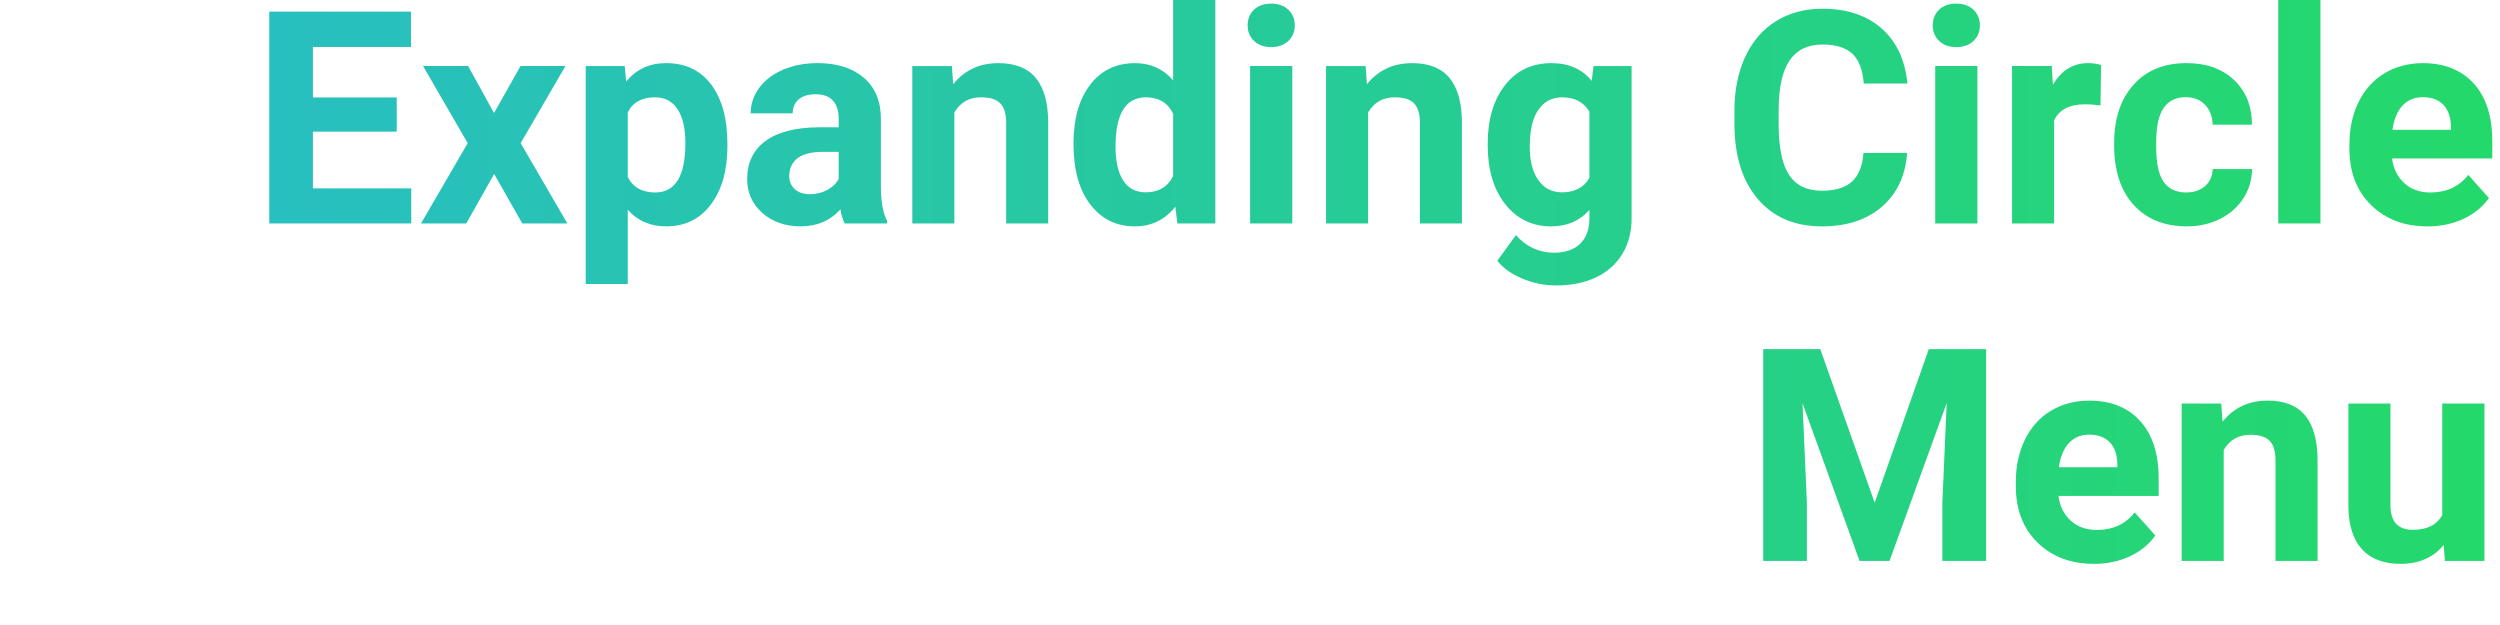
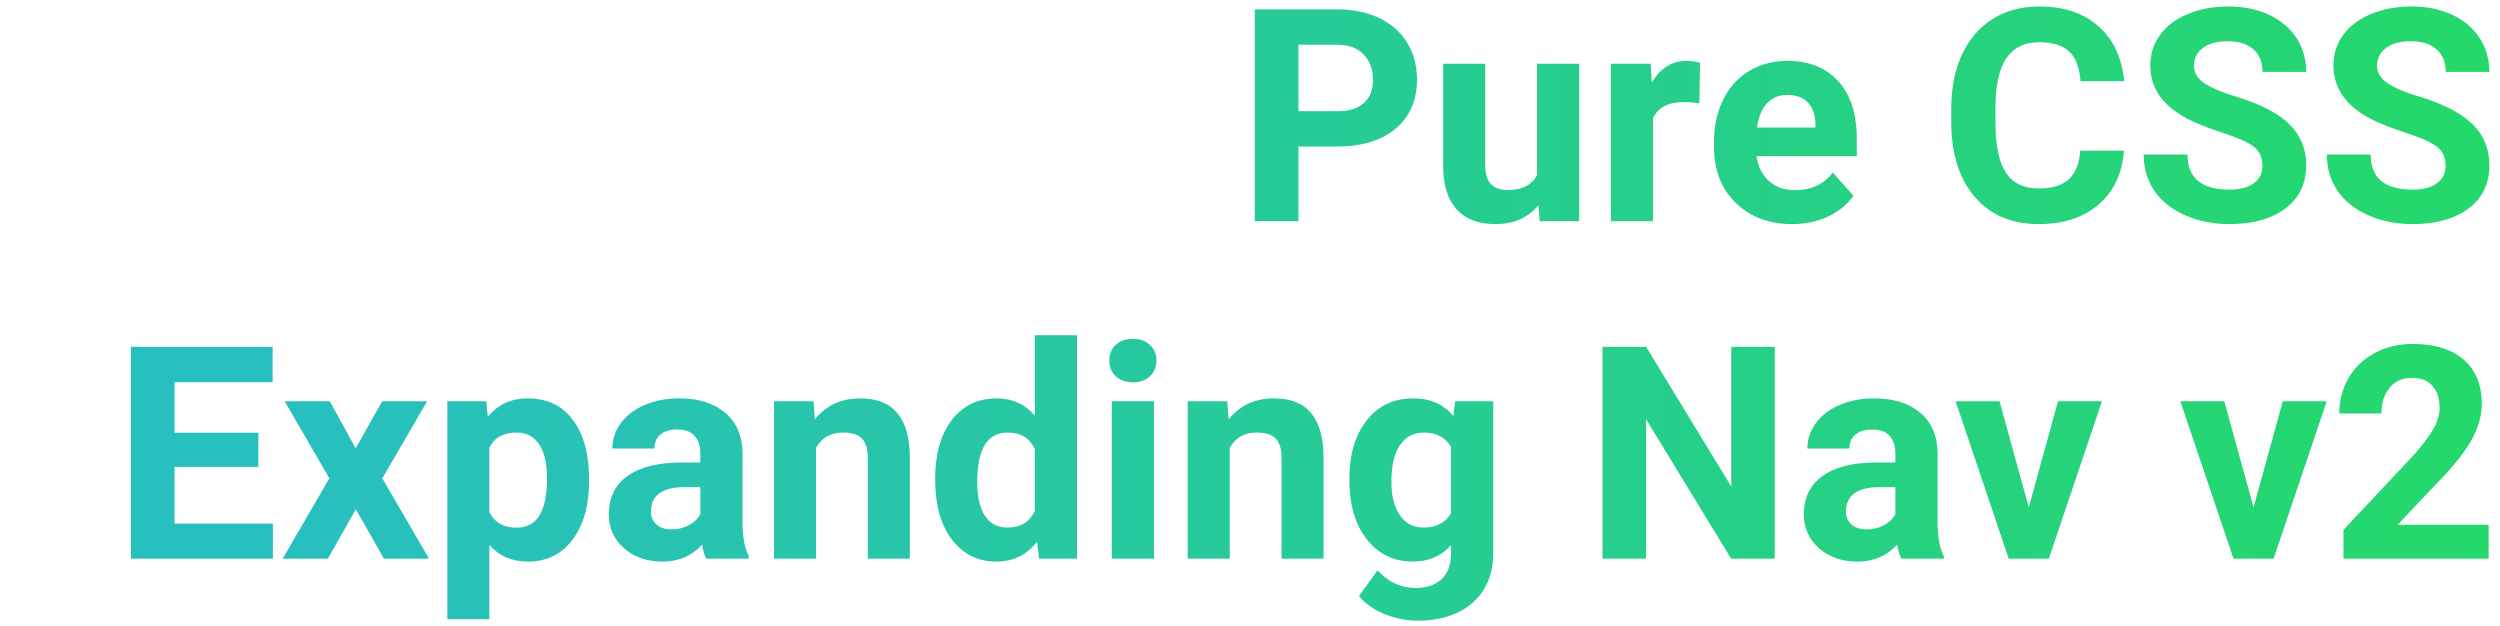
- <svg xmlns="http://www.w3.org/2000/svg" width="100%" height="100%" viewBox="0 0 300 75" version="1.1" xml:space="preserve" style="fill-rule:evenodd;clip-rule:evenodd;stroke-linejoin:round;stroke-miterlimit:1.414;">
-   <g transform="matrix(0.446932,0,0,0.446932,-529.459,-874.894)">
-     <path d="M1291.17,1992.9l-22.5,0l0,15.235l26.406,0l0,9.414l-38.125,0l0,-56.875l38.047,0l0,9.492l-26.328,0l0,13.555l22.5,0l0,9.179Z" style="fill:url(#_Linear1);fill-rule:nonzero;" />
-     <path d="M1317.3,1987.9l7.109,-12.617l12.07,0l-12.031,20.703l12.539,21.563l-12.109,0l-7.539,-13.281l-7.5,13.281l-12.149,0l12.539,-21.563l-11.992,-20.703l12.109,0l6.954,12.617Z" style="fill:url(#_Linear2);fill-rule:nonzero;" />
-     <path d="M1379.96,1996.81c0,6.51 -1.478,11.725 -4.434,15.644c-2.956,3.92 -6.946,5.879 -11.972,5.879c-4.271,0 -7.722,-1.484 -10.352,-4.453l0,19.922l-11.289,0l0,-58.516l10.469,0l0.39,4.141c2.735,-3.281 6.302,-4.922 10.703,-4.922c5.209,0 9.258,1.927 12.149,5.781c2.89,3.854 4.336,9.167 4.336,15.938l0,0.586Zm-11.289,-0.821c0,-3.932 -0.697,-6.966 -2.09,-9.101c-1.393,-2.136 -3.418,-3.203 -6.074,-3.203c-3.542,0 -5.977,1.354 -7.305,4.062l0,17.305c1.38,2.786 3.841,4.18 7.383,4.18c5.39,0 8.086,-4.414 8.086,-13.243Z" style="fill:url(#_Linear3);fill-rule:nonzero;" />
-     <path d="M1411.44,2017.55c-0.521,-1.016 -0.898,-2.279 -1.133,-3.789c-2.734,3.047 -6.289,4.57 -10.664,4.57c-4.14,0 -7.571,-1.198 -10.293,-3.594c-2.721,-2.395 -4.082,-5.416 -4.082,-9.062c0,-4.479 1.66,-7.917 4.981,-10.313c3.32,-2.395 8.118,-3.606 14.394,-3.632l5.196,0l0,-2.422c0,-1.953 -0.502,-3.516 -1.504,-4.688c-1.003,-1.172 -2.585,-1.758 -4.746,-1.758c-1.901,0 -3.392,0.456 -4.473,1.368c-1.081,0.911 -1.621,2.161 -1.621,3.75l-11.289,0c0,-2.448 0.755,-4.714 2.265,-6.797c1.511,-2.084 3.646,-3.718 6.407,-4.903c2.76,-1.185 5.859,-1.777 9.297,-1.777c5.208,0 9.342,1.309 12.402,3.926c3.06,2.617 4.59,6.295 4.59,11.035l0,18.32c0.026,4.011 0.586,7.045 1.679,9.102l0,0.664l-11.406,0Zm-9.336,-7.852c1.667,0 3.203,-0.371 4.61,-1.113c1.406,-0.742 2.448,-1.738 3.125,-2.988l0,-7.266l-4.219,0c-5.651,0 -8.659,1.953 -9.024,5.86l-0.039,0.664c0,1.406 0.495,2.565 1.485,3.476c0.989,0.912 2.343,1.367 4.062,1.367Z" style="fill:url(#_Linear4);fill-rule:nonzero;" />
-     <path d="M1440.23,1975.29l0.352,4.883c3.021,-3.776 7.07,-5.664 12.148,-5.664c4.479,0 7.813,1.315 10,3.945c2.188,2.631 3.308,6.563 3.36,11.797l0,27.305l-11.289,0l0,-27.031c0,-2.396 -0.521,-4.134 -1.563,-5.215c-1.042,-1.081 -2.773,-1.621 -5.195,-1.621c-3.177,0 -5.56,1.354 -7.149,4.062l0,29.805l-11.289,0l0,-42.266l10.625,0Z" style="fill:url(#_Linear5);fill-rule:nonzero;" />
-     <path d="M1472.88,1996.11c0,-6.589 1.478,-11.836 4.434,-15.743c2.956,-3.906 6.999,-5.859 12.129,-5.859c4.115,0 7.513,1.536 10.195,4.609l0,-21.562l11.328,0l0,60l-10.195,0l-0.547,-4.492c-2.812,3.515 -6.432,5.273 -10.859,5.273c-4.974,0 -8.965,-1.959 -11.973,-5.879c-3.008,-3.919 -4.512,-9.368 -4.512,-16.347Zm11.29,0.82c0,3.958 0.69,6.992 2.07,9.101c1.38,2.11 3.385,3.165 6.015,3.165c3.49,0 5.951,-1.472 7.383,-4.415l0,-16.679c-1.406,-2.943 -3.841,-4.414 -7.304,-4.414c-5.443,0 -8.164,4.414 -8.164,13.242Z" style="fill:url(#_Linear6);fill-rule:nonzero;" />
-     <path d="M1531.63,2017.55l-11.328,0l0,-42.266l11.328,0l0,42.266Zm-11.992,-53.203c0,-1.693 0.567,-3.086 1.7,-4.18c1.132,-1.094 2.675,-1.641 4.628,-1.641c1.928,0 3.464,0.547 4.61,1.641c1.146,1.094 1.719,2.487 1.719,4.18c0,1.719 -0.58,3.125 -1.739,4.219c-1.159,1.093 -2.689,1.64 -4.59,1.64c-1.901,0 -3.431,-0.547 -4.589,-1.64c-1.159,-1.094 -1.739,-2.5 -1.739,-4.219Z" style="fill:url(#_Linear7);fill-rule:nonzero;" />
-     <path d="M1551.32,1975.29l0.352,4.883c3.02,-3.776 7.07,-5.664 12.148,-5.664c4.479,0 7.812,1.315 10,3.945c2.187,2.631 3.307,6.563 3.359,11.797l0,27.305l-11.289,0l0,-27.031c0,-2.396 -0.521,-4.134 -1.562,-5.215c-1.042,-1.081 -2.774,-1.621 -5.196,-1.621c-3.177,0 -5.559,1.354 -7.148,4.062l0,29.805l-11.289,0l0,-42.266l10.625,0Z" style="fill:url(#_Linear8);fill-rule:nonzero;" />
-     <path d="M1584.1,1996.11c0,-6.485 1.543,-11.706 4.629,-15.664c3.086,-3.959 7.246,-5.938 12.481,-5.938c4.635,0 8.242,1.589 10.82,4.766l0.469,-3.985l10.234,0l0,40.86c0,3.698 -0.84,6.914 -2.519,9.648c-1.68,2.734 -4.043,4.818 -7.09,6.25c-3.047,1.432 -6.615,2.149 -10.703,2.149c-3.099,0 -6.12,-0.619 -9.063,-1.856c-2.942,-1.237 -5.169,-2.832 -6.679,-4.785l5,-6.875c2.812,3.151 6.224,4.726 10.234,4.726c2.995,0 5.325,-0.8 6.992,-2.402c1.667,-1.601 2.5,-3.874 2.5,-6.816l0,-2.266c-2.604,2.943 -6.029,4.414 -10.273,4.414c-5.078,0 -9.187,-1.986 -12.325,-5.957c-3.138,-3.971 -4.707,-9.238 -4.707,-15.801l0,-0.468Zm11.289,0.82c0,3.828 0.769,6.829 2.305,9.004c1.537,2.174 3.646,3.262 6.328,3.262c3.438,0 5.899,-1.29 7.383,-3.868l0,-17.773c-1.51,-2.578 -3.945,-3.867 -7.305,-3.867c-2.708,0 -4.837,1.106 -6.386,3.32c-1.55,2.214 -2.325,5.521 -2.325,9.922Z" style="fill:url(#_Linear9);fill-rule:nonzero;" />
-     <path d="M1696.71,1998.61c-0.443,6.119 -2.702,10.937 -6.778,14.453c-4.075,3.515 -9.446,5.273 -16.113,5.273c-7.292,0 -13.027,-2.454 -17.207,-7.363c-4.18,-4.909 -6.27,-11.647 -6.27,-20.215l0,-3.477c0,-5.468 0.964,-10.286 2.891,-14.453c1.927,-4.166 4.681,-7.363 8.262,-9.589c3.58,-2.227 7.741,-3.34 12.48,-3.34c6.563,0 11.849,1.757 15.86,5.273c4.01,3.516 6.328,8.451 6.953,14.805l-11.719,0c-0.286,-3.672 -1.309,-6.335 -3.066,-7.988c-1.758,-1.654 -4.434,-2.481 -8.028,-2.481c-3.906,0 -6.829,1.4 -8.769,4.199c-1.94,2.8 -2.936,7.142 -2.989,13.028l0,4.296c0,6.146 0.931,10.638 2.793,13.477c1.862,2.839 4.799,4.258 8.809,4.258c3.62,0 6.322,-0.827 8.105,-2.481c1.784,-1.653 2.806,-4.212 3.067,-7.675l11.719,0Z" style="fill:url(#_Linear10);fill-rule:nonzero;" />
-     <path d="M1715.58,2017.55l-11.328,0l0,-42.266l11.328,0l0,42.266Zm-11.992,-53.203c0,-1.693 0.566,-3.086 1.699,-4.18c1.133,-1.094 2.676,-1.641 4.629,-1.641c1.927,0 3.463,0.547 4.609,1.641c1.146,1.094 1.719,2.487 1.719,4.18c0,1.719 -0.58,3.125 -1.738,4.219c-1.159,1.093 -2.689,1.64 -4.59,1.64c-1.901,0 -3.431,-0.547 -4.59,-1.64c-1.159,-1.094 -1.738,-2.5 -1.738,-4.219Z" style="fill:url(#_Linear11);fill-rule:nonzero;" />
-     <path d="M1748.63,1985.87c-1.537,-0.208 -2.891,-0.312 -4.063,-0.312c-4.271,0 -7.07,1.445 -8.398,4.336l0,27.656l-11.289,0l0,-42.266l10.664,0l0.312,5.039c2.266,-3.88 5.404,-5.82 9.414,-5.82c1.25,0 2.422,0.169 3.516,0.508l-0.156,10.859Z" style="fill:url(#_Linear12);fill-rule:nonzero;" />
-     <path d="M1771.63,2009.23c2.084,0 3.777,-0.573 5.079,-1.719c1.302,-1.146 1.979,-2.669 2.031,-4.57l10.586,0c-0.026,2.864 -0.807,5.488 -2.344,7.871c-1.536,2.382 -3.639,4.231 -6.309,5.547c-2.669,1.315 -5.618,1.972 -8.847,1.972c-6.042,0 -10.807,-1.92 -14.297,-5.762c-3.49,-3.841 -5.234,-9.147 -5.234,-15.918l0,-0.742c0,-6.51 1.731,-11.705 5.195,-15.586c3.463,-3.88 8.216,-5.82 14.258,-5.82c5.286,0 9.524,1.504 12.715,4.512c3.19,3.008 4.811,7.011 4.863,12.011l-10.586,0c-0.052,-2.187 -0.729,-3.964 -2.031,-5.332c-1.302,-1.367 -3.021,-2.05 -5.157,-2.05c-2.63,0 -4.616,0.957 -5.957,2.871c-1.341,1.914 -2.011,5.019 -2.011,9.316l0,1.172c0,4.349 0.664,7.474 1.992,9.375c1.328,1.901 3.346,2.852 6.054,2.852Z" style="fill:url(#_Linear13);fill-rule:nonzero;" />
-     <rect x="1796.36" y="1957.55" width="11.328" height="60" style="fill:url(#_Linear14);fill-rule:nonzero;" />
-     <path d="M1836.44,2018.34c-6.198,0 -11.243,-1.901 -15.137,-5.703c-3.893,-3.802 -5.839,-8.867 -5.839,-15.195l0,-1.094c0,-4.245 0.82,-8.04 2.461,-11.387c1.64,-3.346 3.964,-5.924 6.972,-7.734c3.008,-1.81 6.439,-2.715 10.293,-2.715c5.781,0 10.332,1.823 13.653,5.469c3.32,3.646 4.98,8.815 4.98,15.508l0,4.609l-26.914,0c0.365,2.76 1.465,4.974 3.301,6.641c1.836,1.666 4.16,2.5 6.972,2.5c4.349,0 7.748,-1.576 10.196,-4.727l5.547,6.211c-1.693,2.396 -3.985,4.264 -6.875,5.605c-2.891,1.342 -6.094,2.012 -9.61,2.012Zm-1.289,-34.687c-2.239,0 -4.056,0.755 -5.449,2.265c-1.393,1.511 -2.285,3.672 -2.676,6.485l15.703,0l0,-0.899c-0.052,-2.5 -0.729,-4.433 -2.031,-5.801c-1.302,-1.367 -3.151,-2.05 -5.547,-2.05Z" style="fill:url(#_Linear15);fill-rule:nonzero;" />
-     <path d="M1673.39,2051.29l14.61,41.25l14.531,-41.25l15.391,0l0,56.875l-11.758,0l0,-15.547l1.172,-26.836l-15.352,42.383l-8.047,0l-15.312,-42.344l1.172,26.797l0,15.547l-11.719,0l0,-56.875l15.312,0Z" style="fill:url(#_Linear16);fill-rule:nonzero;" />
-     <path d="M1746.87,2108.95c-6.198,0 -11.244,-1.901 -15.137,-5.703c-3.893,-3.802 -5.84,-8.867 -5.84,-15.195l0,-1.094c0,-4.245 0.821,-8.04 2.461,-11.387c1.641,-3.346 3.965,-5.924 6.973,-7.734c3.008,-1.81 6.439,-2.715 10.293,-2.715c5.781,0 10.332,1.823 13.652,5.469c3.321,3.646 4.981,8.815 4.981,15.507l0,4.61l-26.914,0c0.364,2.76 1.464,4.974 3.3,6.64c1.836,1.667 4.161,2.5 6.973,2.5c4.349,0 7.747,-1.575 10.195,-4.726l5.547,6.211c-1.692,2.396 -3.984,4.264 -6.875,5.605c-2.89,1.341 -6.094,2.012 -9.609,2.012Zm-1.289,-34.687c-2.24,0 -4.056,0.755 -5.449,2.265c-1.394,1.511 -2.286,3.672 -2.676,6.485l15.703,0l0,-0.899c-0.052,-2.5 -0.729,-4.433 -2.031,-5.801c-1.302,-1.367 -3.151,-2.05 -5.547,-2.05Z" style="fill:url(#_Linear17);fill-rule:nonzero;" />
-     <path d="M1781.05,2065.9l0.351,4.883c3.021,-3.776 7.07,-5.664 12.149,-5.664c4.479,0 7.812,1.315 10,3.945c2.187,2.63 3.307,6.563 3.359,11.797l0,27.305l-11.289,0l0,-27.031c0,-2.396 -0.521,-4.135 -1.563,-5.215c-1.041,-1.081 -2.773,-1.621 -5.195,-1.621c-3.177,0 -5.56,1.354 -7.148,4.062l0,29.805l-11.289,0l0,-42.266l10.625,0Z" style="fill:url(#_Linear18);fill-rule:nonzero;" />
-     <path d="M1840.78,2103.87c-2.786,3.385 -6.641,5.078 -11.562,5.078c-4.532,0 -7.989,-1.302 -10.371,-3.906c-2.383,-2.604 -3.601,-6.419 -3.653,-11.446l0,-27.695l11.289,0l0,27.305c0,4.401 2.005,6.601 6.016,6.601c3.828,0 6.458,-1.328 7.89,-3.984l0,-29.922l11.329,0l0,42.266l-10.625,0l-0.313,-4.297Z" style="fill:url(#_Linear19);fill-rule:nonzero;" />
+ <svg xmlns="http://www.w3.org/2000/svg" width="100%" height="100%" viewBox="0 0 1250 313" version="1.1" xml:space="preserve" style="fill-rule:evenodd;clip-rule:evenodd;stroke-linejoin:round;stroke-miterlimit:1.414;">
+   <g transform="matrix(1.86222,0,0,1.86222,-2206.08,-3645.39)">
+     <g>
+       <path d="M1533.28,1996.9L1533.28,2016.94L1521.56,2016.94L1521.56,1960.07L1543.75,1960.07C1548.02,1960.07 1551.77,1960.85 1555.01,1962.41C1558.26,1963.97 1560.75,1966.19 1562.5,1969.07C1564.24,1971.95 1565.11,1975.22 1565.11,1978.89C1565.11,1984.47 1563.2,1988.86 1559.39,1992.08C1555.57,1995.29 1550.29,1996.9 1543.55,1996.9L1533.28,1996.9ZM1533.28,1987.41L1543.75,1987.41C1546.84,1987.41 1549.21,1986.68 1550.84,1985.22C1552.46,1983.76 1553.28,1981.68 1553.28,1978.97C1553.28,1976.19 1552.46,1973.93 1550.82,1972.21C1549.17,1970.5 1546.91,1969.61 1544.02,1969.56L1533.28,1969.56L1533.28,1987.41Z" style="fill:url(#_Linear1);fill-rule:nonzero;" />
+       <path d="M1597.73,2012.64C1594.94,2016.03 1591.09,2017.72 1586.17,2017.72C1581.63,2017.72 1578.18,2016.42 1575.8,2013.82C1573.41,2011.21 1572.19,2007.4 1572.14,2002.37L1572.14,1974.67L1583.43,1974.67L1583.43,2001.98C1583.43,2006.38 1585.44,2008.58 1589.45,2008.58C1593.28,2008.58 1595.91,2007.25 1597.34,2004.6L1597.34,1974.67L1608.67,1974.67L1608.67,2016.94L1598.04,2016.94L1597.73,2012.64Z" style="fill:url(#_Linear2);fill-rule:nonzero;" />
+       <path d="M1640.93,1985.26C1639.4,1985.05 1638.04,1984.95 1636.87,1984.95C1632.6,1984.95 1629.8,1986.39 1628.47,1989.29L1628.47,2016.94L1617.18,2016.94L1617.18,1974.67L1627.85,1974.67L1628.16,1979.71C1630.42,1975.83 1633.56,1973.89 1637.57,1973.89C1638.82,1973.89 1640,1974.06 1641.09,1974.4L1640.93,1985.26Z" style="fill:url(#_Linear3);fill-rule:nonzero;" />
+       <path d="M1665.82,2017.72C1659.62,2017.72 1654.57,2015.82 1650.68,2012.02C1646.79,2008.22 1644.84,2003.15 1644.84,1996.82L1644.84,1995.73C1644.84,1991.49 1645.66,1987.69 1647.3,1984.34C1648.94,1981 1651.26,1978.42 1654.27,1976.61C1657.28,1974.8 1660.71,1973.89 1664.57,1973.89C1670.35,1973.89 1674.9,1975.72 1678.22,1979.36C1681.54,1983.01 1683.2,1988.18 1683.2,1994.87L1683.2,1999.48L1656.28,1999.48C1656.65,2002.24 1657.75,2004.45 1659.59,2006.12C1661.42,2007.79 1663.75,2008.62 1666.56,2008.62C1670.91,2008.62 1674.31,2007.05 1676.75,2003.89L1682.3,2010.11C1680.61,2012.5 1678.32,2014.37 1675.42,2015.71C1672.53,2017.05 1669.33,2017.72 1665.82,2017.72ZM1664.53,1983.04C1662.29,1983.04 1660.47,1983.79 1659.08,1985.3C1657.68,1986.81 1656.79,1988.97 1656.4,1991.79L1672.1,1991.79L1672.1,1990.89C1672.05,1988.39 1671.38,1986.45 1670.07,1985.09C1668.77,1983.72 1666.92,1983.04 1664.53,1983.04Z" style="fill:url(#_Linear4);fill-rule:nonzero;" />
+       <path d="M1754.92,1998C1754.47,2004.12 1752.22,2008.93 1748.14,2012.45C1744.06,2015.96 1738.69,2017.72 1732.03,2017.72C1724.73,2017.72 1719,2015.27 1714.82,2010.36C1710.64,2005.45 1708.55,1998.71 1708.55,1990.14L1708.55,1986.67C1708.55,1981.2 1709.51,1976.38 1711.44,1972.21C1713.37,1968.05 1716.12,1964.85 1719.7,1962.62C1723.28,1960.4 1727.44,1959.29 1732.18,1959.29C1738.75,1959.29 1744.03,1961.04 1748.04,1964.56C1752.05,1968.07 1754.37,1973.01 1755,1979.36L1743.28,1979.36C1742.99,1975.69 1741.97,1973.03 1740.21,1971.38C1738.45,1969.72 1735.78,1968.89 1732.18,1968.89C1728.28,1968.89 1725.35,1970.29 1723.41,1973.09C1721.47,1975.89 1720.48,1980.24 1720.42,1986.12L1720.42,1990.42C1720.42,1996.56 1721.36,2001.06 1723.22,2003.89C1725.08,2006.73 1728.02,2008.15 1732.03,2008.15C1735.65,2008.15 1738.35,2007.33 1740.13,2005.67C1741.91,2004.02 1742.94,2001.46 1743.2,1998L1754.92,1998Z" style="fill:url(#_Linear5);fill-rule:nonzero;" />
+       <path d="M1792.1,2002.02C1792.1,1999.81 1791.32,1998.11 1789.76,1996.92C1788.2,1995.74 1785.38,1994.49 1781.32,1993.17C1777.26,1991.86 1774.04,1990.56 1771.67,1989.29C1765.22,1985.8 1761.99,1981.1 1761.99,1975.18C1761.99,1972.11 1762.85,1969.37 1764.59,1966.96C1766.32,1964.55 1768.8,1962.67 1772.05,1961.32C1775.29,1959.96 1778.93,1959.29 1782.96,1959.29C1787.03,1959.29 1790.65,1960.02 1793.82,1961.49C1797,1962.96 1799.47,1965.04 1801.23,1967.72C1802.98,1970.4 1803.86,1973.45 1803.86,1976.86L1792.14,1976.86C1792.14,1974.26 1791.32,1972.23 1789.68,1970.79C1788.04,1969.34 1785.74,1968.62 1782.77,1968.62C1779.9,1968.62 1777.68,1969.23 1776.09,1970.44C1774.5,1971.65 1773.71,1973.24 1773.71,1975.22C1773.71,1977.07 1774.64,1978.62 1776.5,1979.87C1778.36,1981.12 1781.1,1982.29 1784.72,1983.39C1791.39,1985.39 1796.25,1987.88 1799.29,1990.85C1802.34,1993.82 1803.86,1997.51 1803.86,2001.94C1803.86,2006.86 1802,2010.72 1798.28,2013.52C1794.55,2016.32 1789.54,2017.72 1783.24,2017.72C1778.86,2017.72 1774.88,2016.92 1771.28,2015.32C1767.69,2013.72 1764.95,2011.52 1763.06,2008.74C1761.17,2005.95 1760.23,2002.72 1760.23,1999.05L1771.99,1999.05C1771.99,2005.33 1775.74,2008.46 1783.24,2008.46C1786.02,2008.46 1788.2,2007.9 1789.76,2006.77C1791.32,2005.63 1792.1,2004.05 1792.1,2002.02Z" style="fill:url(#_Linear6);fill-rule:nonzero;" />
+       <path d="M1841.28,2002.02C1841.28,1999.81 1840.5,1998.11 1838.94,1996.92C1837.38,1995.74 1834.57,1994.49 1830.5,1993.17C1826.44,1991.86 1823.22,1990.56 1820.85,1989.29C1814.4,1985.8 1811.17,1981.1 1811.17,1975.18C1811.17,1972.11 1812.03,1969.37 1813.76,1966.96C1815.5,1964.55 1817.98,1962.67 1821.23,1961.32C1824.47,1959.96 1828.11,1959.29 1832.14,1959.29C1836.21,1959.29 1839.83,1960.02 1843,1961.49C1846.18,1962.96 1848.65,1965.04 1850.4,1967.72C1852.16,1970.4 1853.04,1973.45 1853.04,1976.86L1841.32,1976.86C1841.32,1974.26 1840.5,1972.23 1838.86,1970.79C1837.22,1969.34 1834.92,1968.62 1831.95,1968.62C1829.08,1968.62 1826.86,1969.23 1825.27,1970.44C1823.68,1971.65 1822.88,1973.24 1822.88,1975.22C1822.88,1977.07 1823.82,1978.62 1825.68,1979.87C1827.54,1981.12 1830.28,1982.29 1833.9,1983.39C1840.57,1985.39 1845.42,1987.88 1848.47,1990.85C1851.52,1993.82 1853.04,1997.51 1853.04,2001.94C1853.04,2006.86 1851.18,2010.72 1847.46,2013.52C1843.73,2016.32 1838.72,2017.72 1832.42,2017.72C1828.04,2017.72 1824.06,2016.92 1820.46,2015.32C1816.87,2013.72 1814.13,2011.52 1812.24,2008.74C1810.35,2005.95 1809.41,2002.72 1809.41,1999.05L1821.17,1999.05C1821.17,2005.33 1824.92,2008.46 1832.42,2008.46C1835.2,2008.46 1837.38,2007.9 1838.94,2006.77C1840.5,2005.63 1841.28,2004.05 1841.28,2002.02Z" style="fill:url(#_Linear7);fill-rule:nonzero;" />
+       <path d="M1254.02,2082.91L1231.52,2082.91L1231.52,2098.14L1257.92,2098.14L1257.92,2107.55L1219.8,2107.55L1219.8,2050.68L1257.85,2050.68L1257.85,2060.17L1231.52,2060.17L1231.52,2073.73L1254.02,2073.73L1254.02,2082.91Z" style="fill:url(#_Linear8);fill-rule:nonzero;" />
+       <path d="M1280.15,2077.91L1287.26,2065.29L1299.33,2065.29L1287.3,2085.99L1299.84,2107.55L1287.73,2107.55L1280.19,2094.27L1272.69,2107.55L1260.54,2107.55L1273.08,2085.99L1261.09,2065.29L1273.2,2065.29L1280.15,2077.91Z" style="fill:url(#_Linear9);fill-rule:nonzero;" />
+       <path d="M1342.81,2086.81C1342.81,2093.32 1341.33,2098.54 1338.37,2102.46C1335.42,2106.38 1331.43,2108.34 1326.4,2108.34C1322.13,2108.34 1318.68,2106.85 1316.05,2103.88L1316.05,2123.8L1304.76,2123.8L1304.76,2065.29L1315.23,2065.29L1315.62,2069.43C1318.35,2066.15 1321.92,2064.51 1326.32,2064.51C1331.53,2064.51 1335.58,2066.43 1338.47,2070.29C1341.36,2074.14 1342.81,2079.45 1342.81,2086.23L1342.81,2086.81ZM1331.52,2085.99C1331.52,2082.06 1330.82,2079.03 1329.43,2076.89C1328.04,2074.75 1326.01,2073.69 1323.35,2073.69C1319.81,2073.69 1317.38,2075.04 1316.05,2077.75L1316.05,2095.05C1317.43,2097.84 1319.89,2099.23 1323.43,2099.23C1328.82,2099.23 1331.52,2094.82 1331.52,2085.99Z" style="fill:url(#_Linear10);fill-rule:nonzero;" />
+       <path d="M1374.29,2107.55C1373.77,2106.54 1373.39,2105.28 1373.16,2103.76C1370.42,2106.81 1366.87,2108.34 1362.5,2108.34C1358.35,2108.34 1354.92,2107.14 1352.2,2104.74C1349.48,2102.35 1348.12,2099.32 1348.12,2095.68C1348.12,2091.2 1349.78,2087.76 1353.1,2085.37C1356.42,2082.97 1361.22,2081.76 1367.5,2081.73L1372.69,2081.73L1372.69,2079.31C1372.69,2077.36 1372.19,2075.8 1371.19,2074.62C1370.18,2073.45 1368.6,2072.87 1366.44,2072.87C1364.54,2072.87 1363.05,2073.32 1361.97,2074.23C1360.89,2075.14 1360.35,2076.39 1360.35,2077.98L1349.06,2077.98C1349.06,2075.54 1349.81,2073.27 1351.32,2071.19C1352.83,2069.1 1354.97,2067.47 1357.73,2066.28C1360.49,2065.1 1363.59,2064.51 1367.03,2064.51C1372.23,2064.51 1376.37,2065.82 1379.43,2068.43C1382.49,2071.05 1384.02,2074.73 1384.02,2079.47L1384.02,2097.79C1384.04,2101.8 1384.6,2104.83 1385.7,2106.89L1385.7,2107.55L1374.29,2107.55ZM1364.96,2099.7C1366.62,2099.7 1368.16,2099.33 1369.57,2098.59C1370.97,2097.85 1372.01,2096.85 1372.69,2095.6L1372.69,2088.34L1368.47,2088.34C1362.82,2088.34 1359.81,2090.29 1359.45,2094.2L1359.41,2094.86C1359.41,2096.26 1359.9,2097.42 1360.89,2098.34C1361.88,2099.25 1363.24,2099.7 1364.96,2099.7Z" style="fill:url(#_Linear11);fill-rule:nonzero;" />
+       <path d="M1403.08,2065.29L1403.43,2070.17C1406.45,2066.39 1410.5,2064.51 1415.58,2064.51C1420.06,2064.51 1423.39,2065.82 1425.58,2068.45C1427.77,2071.08 1428.89,2075.01 1428.94,2080.25L1428.94,2107.55L1417.65,2107.55L1417.65,2080.52C1417.65,2078.13 1417.13,2076.39 1416.09,2075.31C1415.05,2074.23 1413.32,2073.69 1410.89,2073.69C1407.72,2073.69 1405.33,2075.04 1403.75,2077.75L1403.75,2107.55L1392.46,2107.55L1392.46,2065.29L1403.08,2065.29Z" style="fill:url(#_Linear12);fill-rule:nonzero;" />
+       <path d="M1435.74,2086.11C1435.74,2079.52 1437.21,2074.27 1440.17,2070.37C1443.13,2066.46 1447.17,2064.51 1452.3,2064.51C1456.41,2064.51 1459.81,2066.04 1462.5,2069.12L1462.5,2047.55L1473.82,2047.55L1473.82,2107.55L1463.63,2107.55L1463.08,2103.06C1460.27,2106.58 1456.65,2108.34 1452.22,2108.34C1447.25,2108.34 1443.26,2106.38 1440.25,2102.46C1437.24,2098.54 1435.74,2093.09 1435.74,2086.11ZM1447.03,2086.93C1447.03,2090.89 1447.72,2093.92 1449.1,2096.03C1450.48,2098.14 1452.48,2099.2 1455.11,2099.2C1458.6,2099.2 1461.06,2097.72 1462.5,2094.78L1462.5,2078.1C1461.09,2075.16 1458.65,2073.69 1455.19,2073.69C1449.75,2073.69 1447.03,2078.1 1447.03,2086.93Z" style="fill:url(#_Linear13);fill-rule:nonzero;" />
+       <path d="M1494.49,2107.55L1483.16,2107.55L1483.16,2065.29L1494.49,2065.29L1494.49,2107.55ZM1482.5,2054.35C1482.5,2052.66 1483.06,2051.26 1484.19,2050.17C1485.33,2049.08 1486.87,2048.53 1488.82,2048.53C1490.75,2048.53 1492.29,2049.08 1493.43,2050.17C1494.58,2051.26 1495.15,2052.66 1495.15,2054.35C1495.15,2056.07 1494.57,2057.48 1493.41,2058.57C1492.25,2059.66 1490.72,2060.21 1488.82,2060.21C1486.92,2060.21 1485.39,2059.66 1484.23,2058.57C1483.07,2057.48 1482.5,2056.07 1482.5,2054.35Z" style="fill:url(#_Linear14);fill-rule:nonzero;" />
+       <path d="M1514.17,2065.29L1514.53,2070.17C1517.55,2066.39 1521.6,2064.51 1526.67,2064.51C1531.15,2064.51 1534.49,2065.82 1536.67,2068.45C1538.86,2071.08 1539.98,2075.01 1540.03,2080.25L1540.03,2107.55L1528.75,2107.55L1528.75,2080.52C1528.75,2078.13 1528.22,2076.39 1527.18,2075.31C1526.14,2074.23 1524.41,2073.69 1521.99,2073.69C1518.81,2073.69 1516.43,2075.04 1514.84,2077.75L1514.84,2107.55L1503.55,2107.55L1503.55,2065.29L1514.17,2065.29Z" style="fill:url(#_Linear15);fill-rule:nonzero;" />
+       <path d="M1546.95,2086.11C1546.95,2079.62 1548.49,2074.4 1551.58,2070.45C1554.66,2066.49 1558.82,2064.51 1564.06,2064.51C1568.69,2064.51 1572.3,2066.1 1574.88,2069.27L1575.35,2065.29L1585.58,2065.29L1585.58,2106.15C1585.58,2109.85 1584.74,2113.06 1583.06,2115.8C1581.38,2118.53 1579.02,2120.61 1575.97,2122.05C1572.92,2123.48 1569.36,2124.2 1565.27,2124.2C1562.17,2124.2 1559.15,2123.58 1556.21,2122.34C1553.26,2121.1 1551.04,2119.51 1549.53,2117.55L1554.53,2110.68C1557.34,2113.83 1560.75,2115.41 1564.76,2115.41C1567.76,2115.41 1570.09,2114.61 1571.75,2113C1573.42,2111.4 1574.25,2109.13 1574.25,2106.19L1574.25,2103.92C1571.65,2106.86 1568.22,2108.34 1563.98,2108.34C1558.9,2108.34 1554.79,2106.35 1551.65,2102.38C1548.52,2098.41 1546.95,2093.14 1546.95,2086.58L1546.95,2086.11ZM1558.24,2086.93C1558.24,2090.76 1559.01,2093.76 1560.54,2095.93C1562.08,2098.11 1564.19,2099.2 1566.87,2099.2C1570.31,2099.2 1572.77,2097.91 1574.25,2095.33L1574.25,2077.55C1572.74,2074.98 1570.31,2073.69 1566.95,2073.69C1564.24,2073.69 1562.11,2074.79 1560.56,2077.01C1559.01,2079.22 1558.24,2082.53 1558.24,2086.93Z" style="fill:url(#_Linear16);fill-rule:nonzero;" />
+       <path d="M1661.17,2107.55L1649.45,2107.55L1626.63,2070.13L1626.63,2107.55L1614.92,2107.55L1614.92,2050.68L1626.63,2050.68L1649.49,2088.18L1649.49,2050.68L1661.17,2050.68L1661.17,2107.55Z" style="fill:url(#_Linear17);fill-rule:nonzero;" />
+       <path d="M1695.15,2107.55C1694.63,2106.54 1694.25,2105.28 1694.02,2103.76C1691.28,2106.81 1687.73,2108.34 1683.35,2108.34C1679.21,2108.34 1675.78,2107.14 1673.06,2104.74C1670.34,2102.35 1668.98,2099.32 1668.98,2095.68C1668.98,2091.2 1670.64,2087.76 1673.96,2085.37C1677.28,2082.97 1682.08,2081.76 1688.35,2081.73L1693.55,2081.73L1693.55,2079.31C1693.55,2077.36 1693.05,2075.8 1692.05,2074.62C1691.04,2073.45 1689.46,2072.87 1687.3,2072.87C1685.4,2072.87 1683.91,2073.32 1682.83,2074.23C1681.75,2075.14 1681.21,2076.39 1681.21,2077.98L1669.92,2077.98C1669.92,2075.54 1670.67,2073.27 1672.18,2071.19C1673.69,2069.1 1675.83,2067.47 1678.59,2066.28C1681.35,2065.1 1684.45,2064.51 1687.88,2064.51C1693.09,2064.51 1697.23,2065.82 1700.29,2068.43C1703.35,2071.05 1704.88,2074.73 1704.88,2079.47L1704.88,2097.79C1704.9,2101.8 1705.46,2104.83 1706.56,2106.89L1706.56,2107.55L1695.15,2107.55ZM1685.82,2099.7C1687.48,2099.7 1689.02,2099.33 1690.42,2098.59C1691.83,2097.85 1692.87,2096.85 1693.55,2095.6L1693.55,2088.34L1689.33,2088.34C1683.68,2088.34 1680.67,2090.29 1680.31,2094.2L1680.27,2094.86C1680.27,2096.26 1680.76,2097.42 1681.75,2098.34C1682.74,2099.25 1684.1,2099.7 1685.82,2099.7Z" style="fill:url(#_Linear18);fill-rule:nonzero;" />
+       <path d="M1729.37,2093.76L1737.22,2065.29L1749.02,2065.29L1734.76,2107.55L1723.98,2107.55L1709.72,2065.29L1721.52,2065.29L1729.37,2093.76Z" style="fill:url(#_Linear19);fill-rule:nonzero;" />
+       <path d="M1789.72,2093.76L1797.57,2065.29L1809.37,2065.29L1795.11,2107.55L1784.33,2107.55L1770.07,2065.29L1781.87,2065.29L1789.72,2093.76Z" style="fill:url(#_Linear20);fill-rule:nonzero;" />
+       <path d="M1852.85,2107.55L1813.86,2107.55L1813.86,2099.82L1832.26,2080.21C1834.79,2077.45 1836.65,2075.04 1837.87,2072.98C1839.08,2070.93 1839.68,2068.97 1839.68,2067.12C1839.68,2064.6 1839.04,2062.61 1837.77,2061.17C1836.49,2059.72 1834.67,2059 1832.3,2059C1829.75,2059 1827.74,2059.88 1826.26,2061.64C1824.79,2063.39 1824.06,2065.7 1824.06,2068.57L1812.73,2068.57C1812.73,2065.11 1813.56,2061.94 1815.21,2059.08C1816.86,2056.21 1819.2,2053.97 1822.22,2052.34C1825.24,2050.71 1828.67,2049.9 1832.5,2049.9C1838.35,2049.9 1842.9,2051.3 1846.15,2054.12C1849.39,2056.93 1851.01,2060.9 1851.01,2066.03C1851.01,2068.84 1850.28,2071.71 1848.82,2074.62C1847.37,2077.54 1844.87,2080.94 1841.32,2084.82L1828.39,2098.45L1852.85,2098.45L1852.85,2107.55Z" style="fill:url(#_Linear21);fill-rule:nonzero;" />
+     </g>
  </g>
  <defs>
    <linearGradient id="_Linear1" x1="0" y1="0" x2="1" y2="0" gradientUnits="userSpaceOnUse" gradientTransform="matrix(598.102,0,0,598.102,1257.79,2070.54)">
-       <stop offset="0" style="stop-color:#28bfc0;stop-opacity:1" />
-       <stop offset="1" style="stop-color:#24d96a;stop-opacity:1" />
+       <stop offset="0" style="stop-color:rgb(40,191,192);stop-opacity:1" />
+       <stop offset="1" style="stop-color:rgb(36,217,106);stop-opacity:1" />
    </linearGradient>
    <linearGradient id="_Linear2" x1="0" y1="0" x2="1" y2="0" gradientUnits="userSpaceOnUse" gradientTransform="matrix(598.102,0,0,598.102,1257.79,2070.54)">
-       <stop offset="0" style="stop-color:#28bfc0;stop-opacity:1" />
-       <stop offset="1" style="stop-color:#24d96a;stop-opacity:1" />
+       <stop offset="0" style="stop-color:rgb(40,191,192);stop-opacity:1" />
+       <stop offset="1" style="stop-color:rgb(36,217,106);stop-opacity:1" />
    </linearGradient>
    <linearGradient id="_Linear3" x1="0" y1="0" x2="1" y2="0" gradientUnits="userSpaceOnUse" gradientTransform="matrix(598.102,0,0,598.102,1257.79,2070.54)">
-       <stop offset="0" style="stop-color:#28bfc0;stop-opacity:1" />
-       <stop offset="1" style="stop-color:#24d96a;stop-opacity:1" />
+       <stop offset="0" style="stop-color:rgb(40,191,192);stop-opacity:1" />
+       <stop offset="1" style="stop-color:rgb(36,217,106);stop-opacity:1" />
    </linearGradient>
    <linearGradient id="_Linear4" x1="0" y1="0" x2="1" y2="0" gradientUnits="userSpaceOnUse" gradientTransform="matrix(598.102,0,0,598.102,1257.79,2070.54)">
-       <stop offset="0" style="stop-color:#28bfc0;stop-opacity:1" />
-       <stop offset="1" style="stop-color:#24d96a;stop-opacity:1" />
+       <stop offset="0" style="stop-color:rgb(40,191,192);stop-opacity:1" />
+       <stop offset="1" style="stop-color:rgb(36,217,106);stop-opacity:1" />
    </linearGradient>
    <linearGradient id="_Linear5" x1="0" y1="0" x2="1" y2="0" gradientUnits="userSpaceOnUse" gradientTransform="matrix(598.102,0,0,598.102,1257.79,2070.54)">
-       <stop offset="0" style="stop-color:#28bfc0;stop-opacity:1" />
-       <stop offset="1" style="stop-color:#24d96a;stop-opacity:1" />
+       <stop offset="0" style="stop-color:rgb(40,191,192);stop-opacity:1" />
+       <stop offset="1" style="stop-color:rgb(36,217,106);stop-opacity:1" />
    </linearGradient>
    <linearGradient id="_Linear6" x1="0" y1="0" x2="1" y2="0" gradientUnits="userSpaceOnUse" gradientTransform="matrix(598.102,0,0,598.102,1257.79,2070.54)">
-       <stop offset="0" style="stop-color:#28bfc0;stop-opacity:1" />
-       <stop offset="1" style="stop-color:#24d96a;stop-opacity:1" />
+       <stop offset="0" style="stop-color:rgb(40,191,192);stop-opacity:1" />
+       <stop offset="1" style="stop-color:rgb(36,217,106);stop-opacity:1" />
    </linearGradient>
    <linearGradient id="_Linear7" x1="0" y1="0" x2="1" y2="0" gradientUnits="userSpaceOnUse" gradientTransform="matrix(598.102,0,0,598.102,1257.79,2070.54)">
-       <stop offset="0" style="stop-color:#28bfc0;stop-opacity:1" />
-       <stop offset="1" style="stop-color:#24d96a;stop-opacity:1" />
+       <stop offset="0" style="stop-color:rgb(40,191,192);stop-opacity:1" />
+       <stop offset="1" style="stop-color:rgb(36,217,106);stop-opacity:1" />
    </linearGradient>
    <linearGradient id="_Linear8" x1="0" y1="0" x2="1" y2="0" gradientUnits="userSpaceOnUse" gradientTransform="matrix(598.102,0,0,598.102,1257.79,2070.54)">
-       <stop offset="0" style="stop-color:#28bfc0;stop-opacity:1" />
-       <stop offset="1" style="stop-color:#24d96a;stop-opacity:1" />
+       <stop offset="0" style="stop-color:rgb(40,191,192);stop-opacity:1" />
+       <stop offset="1" style="stop-color:rgb(36,217,106);stop-opacity:1" />
    </linearGradient>
    <linearGradient id="_Linear9" x1="0" y1="0" x2="1" y2="0" gradientUnits="userSpaceOnUse" gradientTransform="matrix(598.102,0,0,598.102,1257.79,2070.54)">
-       <stop offset="0" style="stop-color:#28bfc0;stop-opacity:1" />
-       <stop offset="1" style="stop-color:#24d96a;stop-opacity:1" />
+       <stop offset="0" style="stop-color:rgb(40,191,192);stop-opacity:1" />
+       <stop offset="1" style="stop-color:rgb(36,217,106);stop-opacity:1" />
    </linearGradient>
    <linearGradient id="_Linear10" x1="0" y1="0" x2="1" y2="0" gradientUnits="userSpaceOnUse" gradientTransform="matrix(598.102,0,0,598.102,1257.79,2070.54)">
-       <stop offset="0" style="stop-color:#28bfc0;stop-opacity:1" />
-       <stop offset="1" style="stop-color:#24d96a;stop-opacity:1" />
+       <stop offset="0" style="stop-color:rgb(40,191,192);stop-opacity:1" />
+       <stop offset="1" style="stop-color:rgb(36,217,106);stop-opacity:1" />
    </linearGradient>
    <linearGradient id="_Linear11" x1="0" y1="0" x2="1" y2="0" gradientUnits="userSpaceOnUse" gradientTransform="matrix(598.102,0,0,598.102,1257.79,2070.54)">
-       <stop offset="0" style="stop-color:#28bfc0;stop-opacity:1" />
-       <stop offset="1" style="stop-color:#24d96a;stop-opacity:1" />
+       <stop offset="0" style="stop-color:rgb(40,191,192);stop-opacity:1" />
+       <stop offset="1" style="stop-color:rgb(36,217,106);stop-opacity:1" />
    </linearGradient>
    <linearGradient id="_Linear12" x1="0" y1="0" x2="1" y2="0" gradientUnits="userSpaceOnUse" gradientTransform="matrix(598.102,0,0,598.102,1257.79,2070.54)">
-       <stop offset="0" style="stop-color:#28bfc0;stop-opacity:1" />
-       <stop offset="1" style="stop-color:#24d96a;stop-opacity:1" />
+       <stop offset="0" style="stop-color:rgb(40,191,192);stop-opacity:1" />
+       <stop offset="1" style="stop-color:rgb(36,217,106);stop-opacity:1" />
    </linearGradient>
    <linearGradient id="_Linear13" x1="0" y1="0" x2="1" y2="0" gradientUnits="userSpaceOnUse" gradientTransform="matrix(598.102,0,0,598.102,1257.79,2070.54)">
-       <stop offset="0" style="stop-color:#28bfc0;stop-opacity:1" />
-       <stop offset="1" style="stop-color:#24d96a;stop-opacity:1" />
+       <stop offset="0" style="stop-color:rgb(40,191,192);stop-opacity:1" />
+       <stop offset="1" style="stop-color:rgb(36,217,106);stop-opacity:1" />
    </linearGradient>
    <linearGradient id="_Linear14" x1="0" y1="0" x2="1" y2="0" gradientUnits="userSpaceOnUse" gradientTransform="matrix(598.102,0,0,598.102,1257.79,2070.54)">
-       <stop offset="0" style="stop-color:#28bfc0;stop-opacity:1" />
-       <stop offset="1" style="stop-color:#24d96a;stop-opacity:1" />
+       <stop offset="0" style="stop-color:rgb(40,191,192);stop-opacity:1" />
+       <stop offset="1" style="stop-color:rgb(36,217,106);stop-opacity:1" />
    </linearGradient>
    <linearGradient id="_Linear15" x1="0" y1="0" x2="1" y2="0" gradientUnits="userSpaceOnUse" gradientTransform="matrix(598.102,0,0,598.102,1257.79,2070.54)">
-       <stop offset="0" style="stop-color:#28bfc0;stop-opacity:1" />
-       <stop offset="1" style="stop-color:#24d96a;stop-opacity:1" />
+       <stop offset="0" style="stop-color:rgb(40,191,192);stop-opacity:1" />
+       <stop offset="1" style="stop-color:rgb(36,217,106);stop-opacity:1" />
    </linearGradient>
    <linearGradient id="_Linear16" x1="0" y1="0" x2="1" y2="0" gradientUnits="userSpaceOnUse" gradientTransform="matrix(598.102,0,0,598.102,1257.79,2070.54)">
-       <stop offset="0" style="stop-color:#28bfc0;stop-opacity:1" />
-       <stop offset="1" style="stop-color:#24d96a;stop-opacity:1" />
+       <stop offset="0" style="stop-color:rgb(40,191,192);stop-opacity:1" />
+       <stop offset="1" style="stop-color:rgb(36,217,106);stop-opacity:1" />
    </linearGradient>
    <linearGradient id="_Linear17" x1="0" y1="0" x2="1" y2="0" gradientUnits="userSpaceOnUse" gradientTransform="matrix(598.102,0,0,598.102,1257.79,2070.54)">
-       <stop offset="0" style="stop-color:#28bfc0;stop-opacity:1" />
-       <stop offset="1" style="stop-color:#24d96a;stop-opacity:1" />
+       <stop offset="0" style="stop-color:rgb(40,191,192);stop-opacity:1" />
+       <stop offset="1" style="stop-color:rgb(36,217,106);stop-opacity:1" />
    </linearGradient>
    <linearGradient id="_Linear18" x1="0" y1="0" x2="1" y2="0" gradientUnits="userSpaceOnUse" gradientTransform="matrix(598.102,0,0,598.102,1257.79,2070.54)">
-       <stop offset="0" style="stop-color:#28bfc0;stop-opacity:1" />
-       <stop offset="1" style="stop-color:#24d96a;stop-opacity:1" />
+       <stop offset="0" style="stop-color:rgb(40,191,192);stop-opacity:1" />
+       <stop offset="1" style="stop-color:rgb(36,217,106);stop-opacity:1" />
    </linearGradient>
    <linearGradient id="_Linear19" x1="0" y1="0" x2="1" y2="0" gradientUnits="userSpaceOnUse" gradientTransform="matrix(598.102,0,0,598.102,1257.79,2070.54)">
-       <stop offset="0" style="stop-color:#28bfc0;stop-opacity:1" />
-       <stop offset="1" style="stop-color:#24d96a;stop-opacity:1" />
+       <stop offset="0" style="stop-color:rgb(40,191,192);stop-opacity:1" />
+       <stop offset="1" style="stop-color:rgb(36,217,106);stop-opacity:1" />
+     </linearGradient>
+     <linearGradient id="_Linear20" x1="0" y1="0" x2="1" y2="0" gradientUnits="userSpaceOnUse" gradientTransform="matrix(598.102,0,0,598.102,1257.79,2070.54)">
+       <stop offset="0" style="stop-color:rgb(40,191,192);stop-opacity:1" />
+       <stop offset="1" style="stop-color:rgb(36,217,106);stop-opacity:1" />
+     </linearGradient>
+     <linearGradient id="_Linear21" x1="0" y1="0" x2="1" y2="0" gradientUnits="userSpaceOnUse" gradientTransform="matrix(598.102,0,0,598.102,1257.79,2070.54)">
+       <stop offset="0" style="stop-color:rgb(40,191,192);stop-opacity:1" />
+       <stop offset="1" style="stop-color:rgb(36,217,106);stop-opacity:1" />
    </linearGradient>
  </defs>
</svg>
